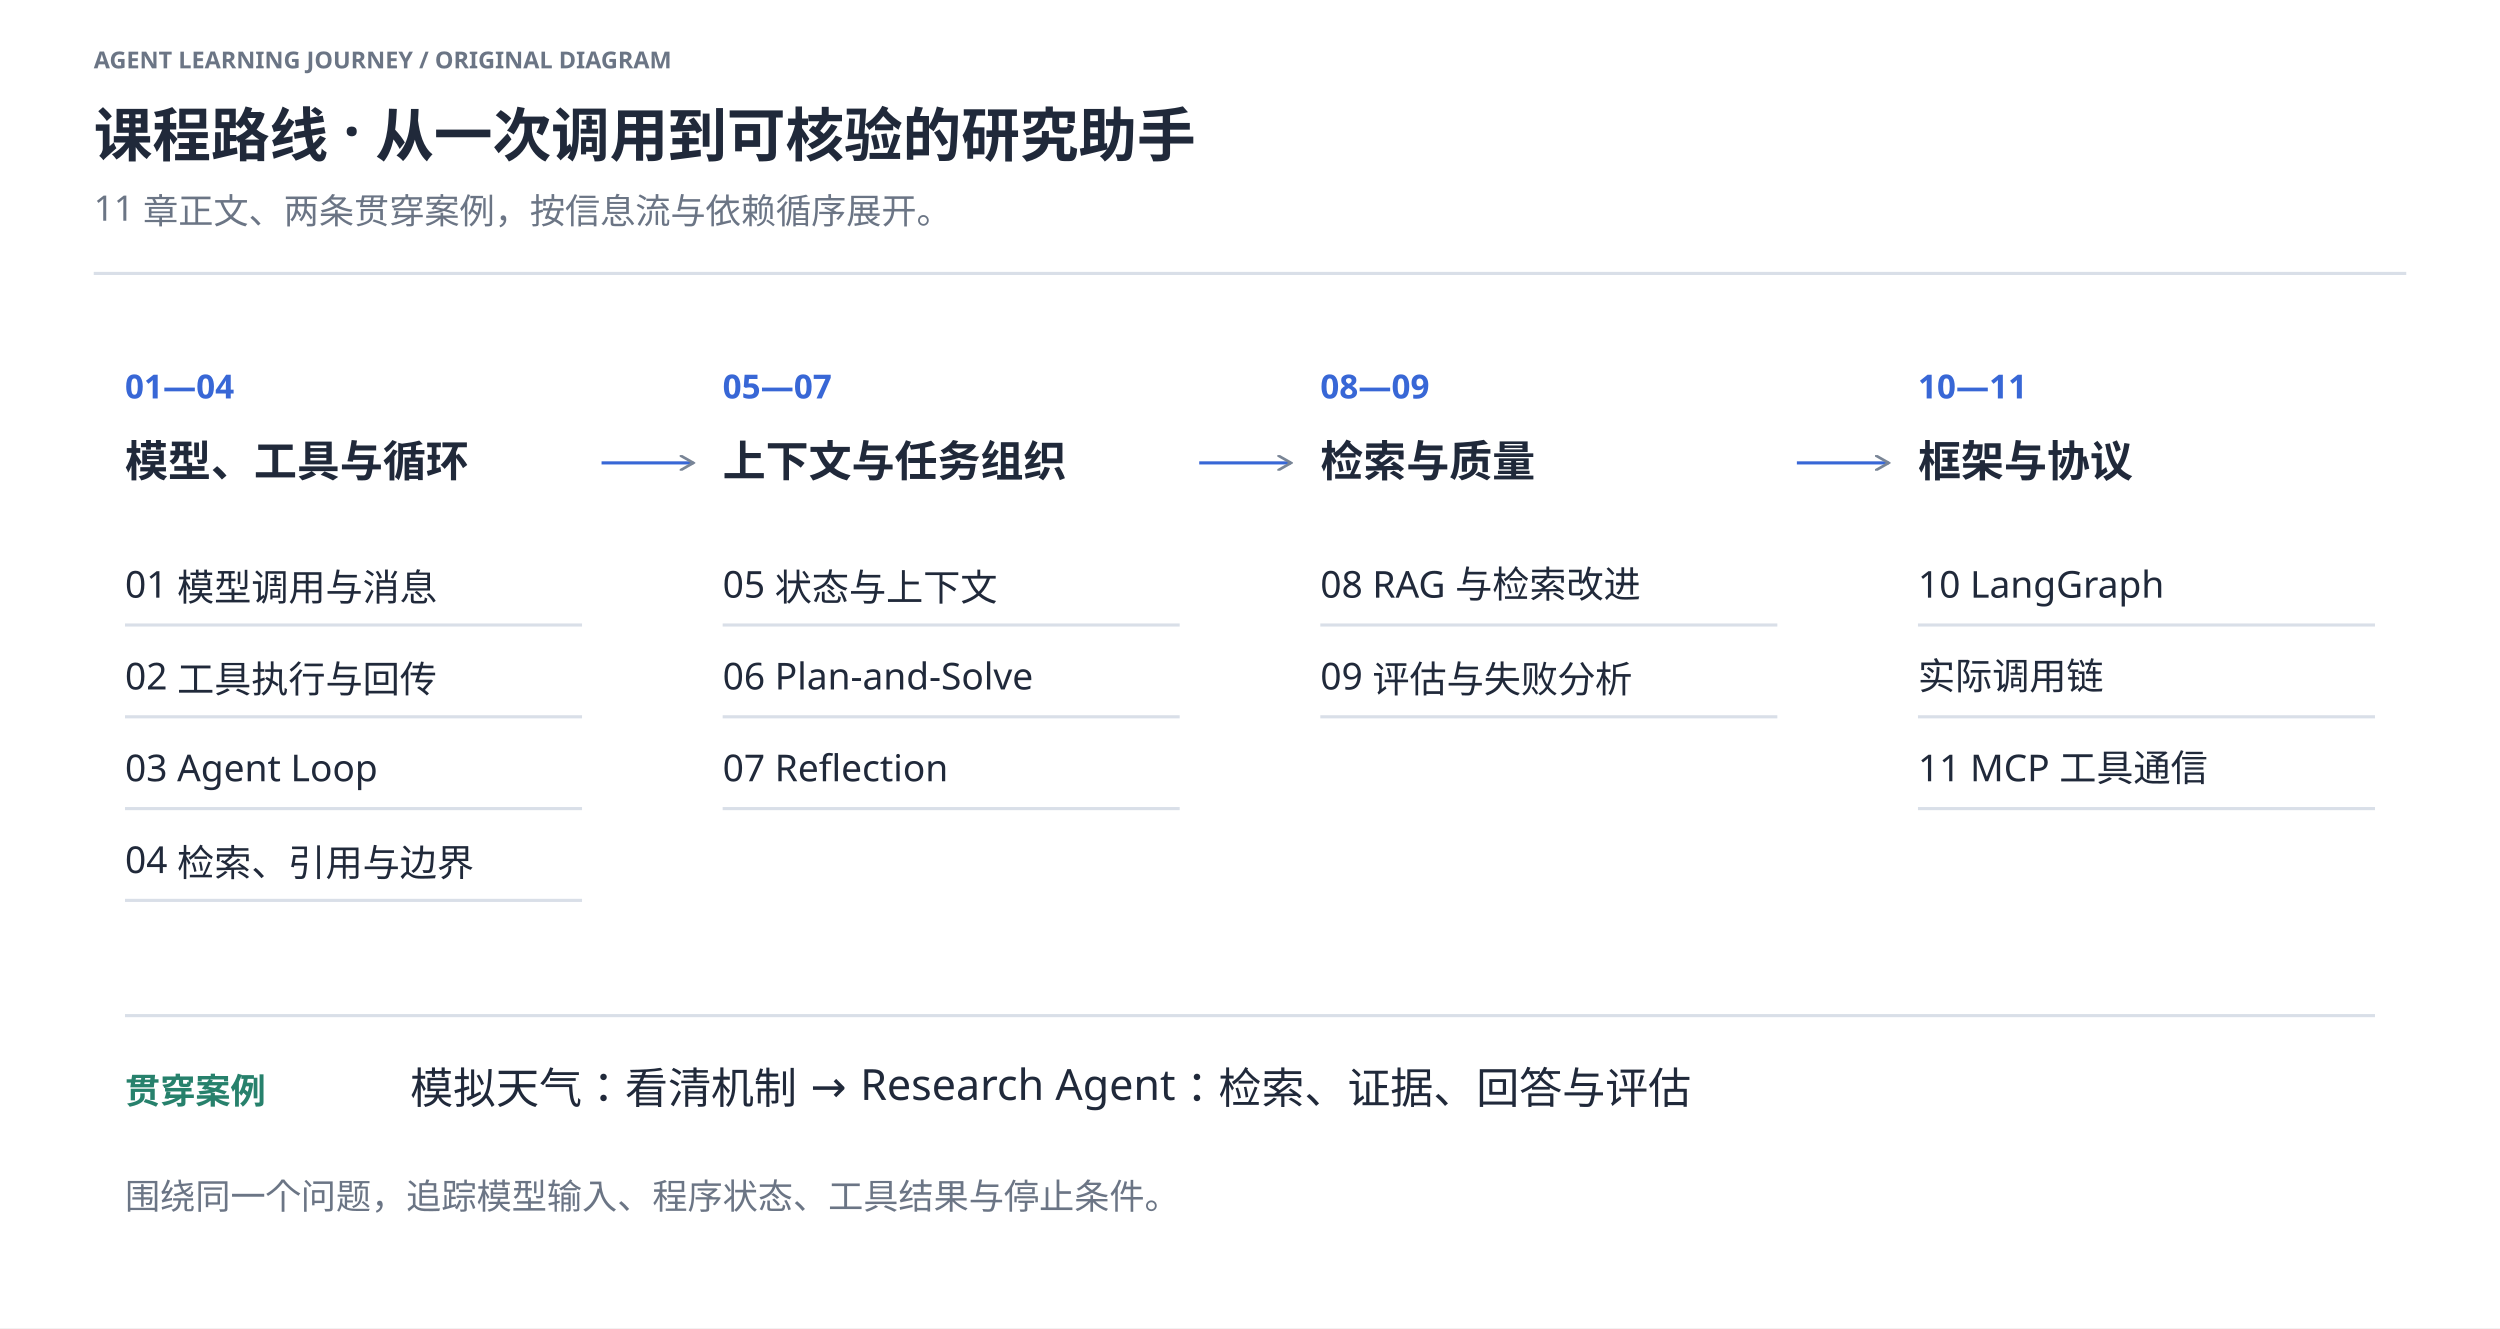
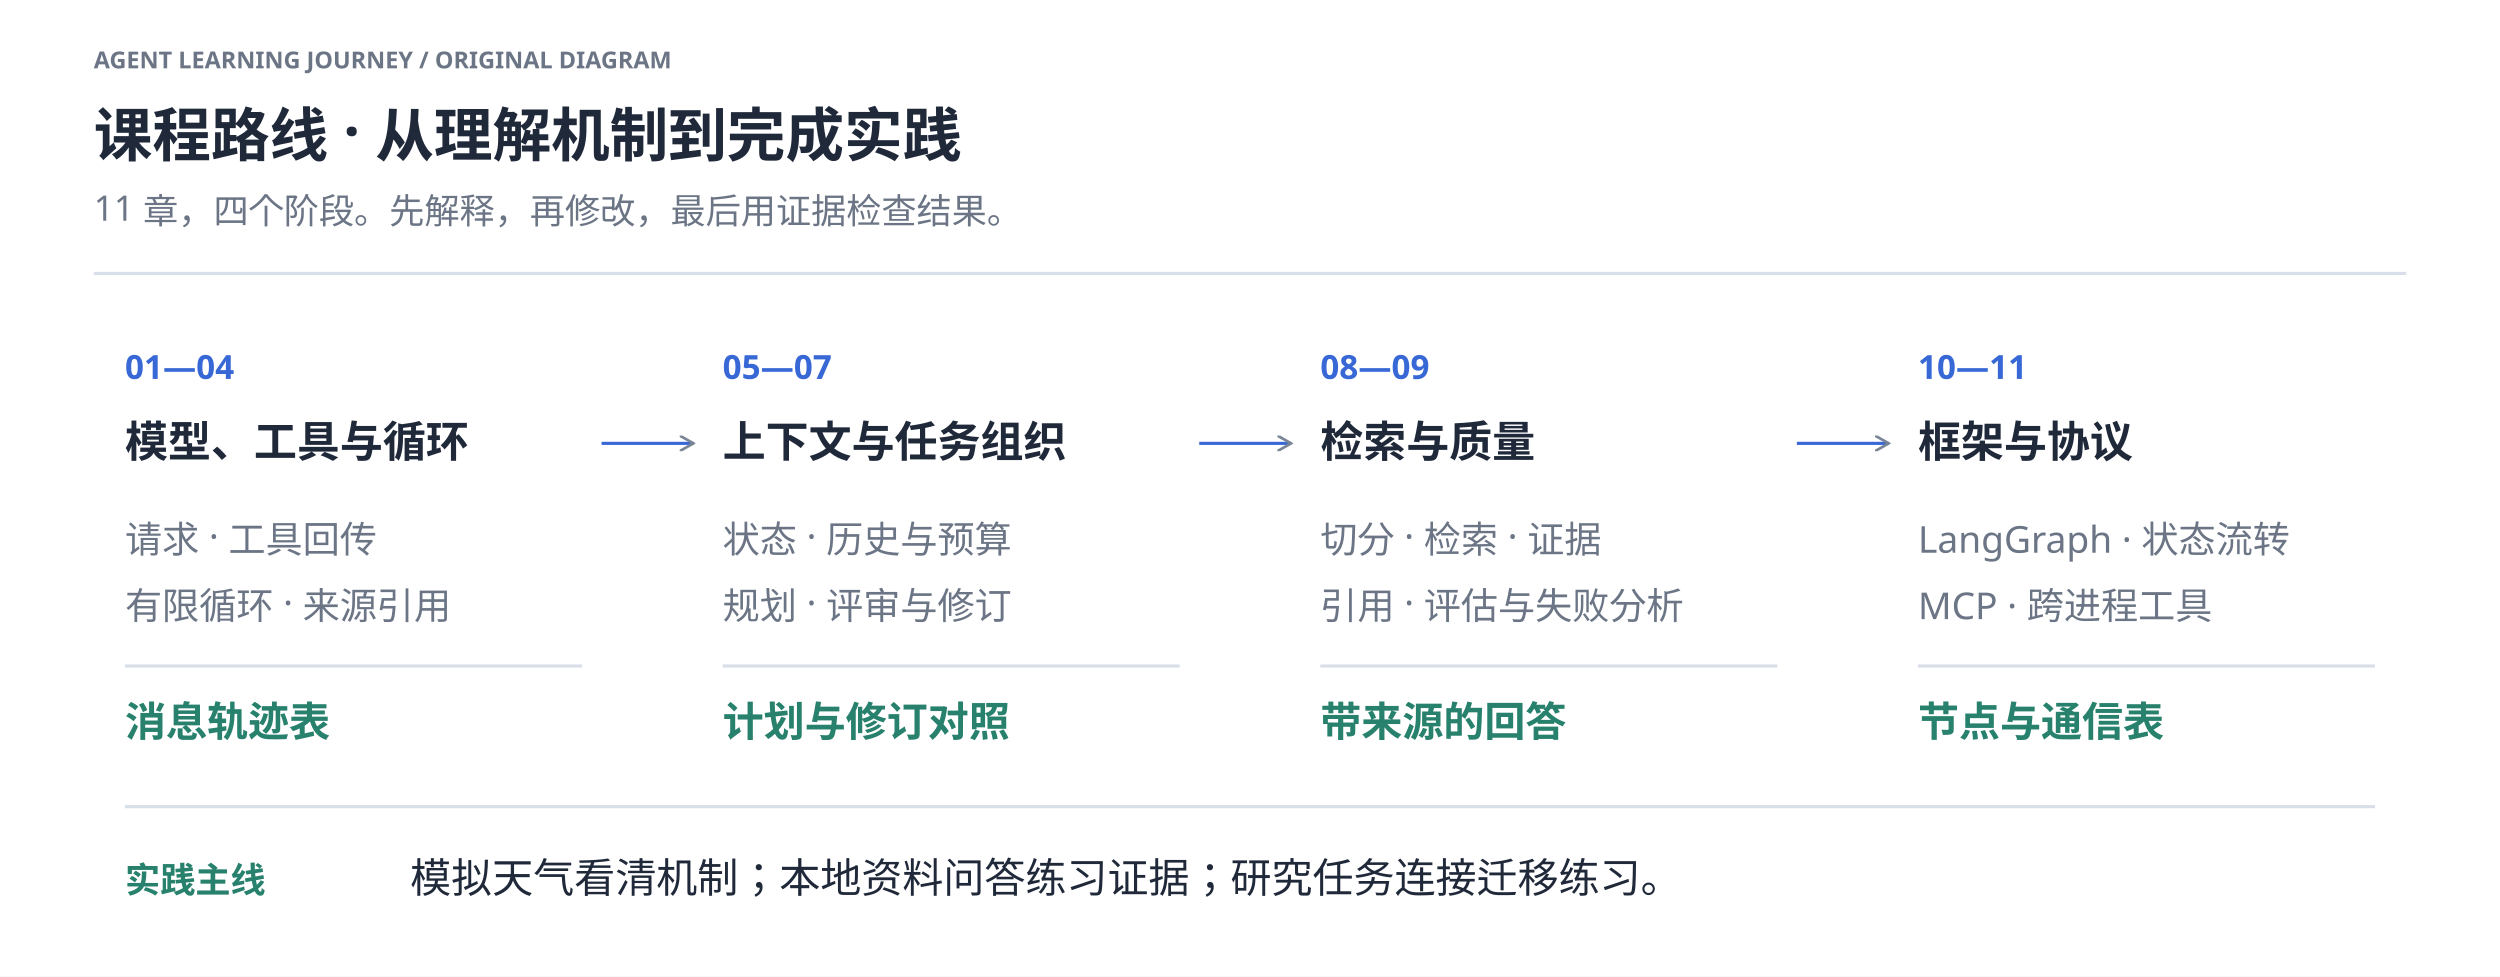
- <svg xmlns="http://www.w3.org/2000/svg" width="1280" height="680" viewBox="0 0 1280 680" role="img" aria-labelledby="title desc">
+ <svg xmlns="http://www.w3.org/2000/svg" width="1280" height="500" viewBox="0 0 1280 500" role="img" aria-labelledby="title desc">
  <defs>
    <marker id="arrow" markerWidth="8" markerHeight="8" refX="7" refY="4" orient="auto" markerUnits="userSpaceOnUse">
      <path d="M0 0L7 4L0 8" fill="none" stroke="#798596" stroke-width="1.4" />
    </marker>
  </defs>
-   <rect width="1280" height="680" fill="white" />
+   <rect width="1280" height="500" fill="white" />
  <g font-family="Segoe UI, Microsoft YaHei, sans-serif">
    <text x="48" y="35" font-size="12" fill="#6B7585" font-weight="600" text-anchor="start">AGENT LEARNING JOURNEY  /  ORIGINAL DIAGRAM</text>
-     <text x="48" y="80" font-size="30" fill="#20293A" font-weight="600" text-anchor="start">课程路线 · 从一次调用到可核验的研究助手</text>
-     <text x="48" y="113" font-size="18" fill="#6B7585" font-weight="400" text-anchor="start">11 章正文、两条贯穿案例，按信息流与依赖循序展开。</text>
+     <text x="48" y="80" font-size="30" fill="#20293A" font-weight="600" text-anchor="start">课程路线 · 从理解机制到完成实践</text>
+     <text x="48" y="113" font-size="18" fill="#6B7585" font-weight="400" text-anchor="start">11 章，四个阶段。先解释，再修改，最后用证据检查结果。</text>
    <path d="M48 140L1232 140" fill="none" stroke="#D9DFE8" stroke-width="1.6" />
-     <text x="64" y="204" font-size="17" fill="#3867D6" font-weight="600" text-anchor="start">01—04</text>
-     <text x="64" y="244" font-size="22" fill="#20293A" font-weight="600" text-anchor="start">模型、工具与循环</text>
-     <text x="64" y="306" font-size="19" fill="#20293A" font-weight="400" text-anchor="start">01  模型调用与消息</text>
-     <path d="M64 320L298 320" fill="none" stroke="#D9DFE8" stroke-width="1.6" />
-     <text x="64" y="353" font-size="19" fill="#20293A" font-weight="400" text-anchor="start">02  工具执行与回传</text>
-     <path d="M64 367L298 367" fill="none" stroke="#D9DFE8" stroke-width="1.6" />
-     <text x="64" y="400" font-size="19" fill="#20293A" font-weight="400" text-anchor="start">03  Agent Loop</text>
-     <path d="M64 414L298 414" fill="none" stroke="#D9DFE8" stroke-width="1.6" />
-     <text x="64" y="447" font-size="19" fill="#20293A" font-weight="400" text-anchor="start">04  检索、引用与边界</text>
-     <path d="M64 461L298 461" fill="none" stroke="#D9DFE8" stroke-width="1.6" />
-     <path d="M308 237L355 237" fill="none" stroke="#3867D6" stroke-width="1.6" marker-end="url(#arrow)" />
-     <text x="370" y="204" font-size="17" fill="#3867D6" font-weight="600" text-anchor="start">05—07</text>
-     <text x="370" y="244" font-size="22" fill="#20293A" font-weight="600" text-anchor="start">上下文与任务组织</text>
-     <text x="370" y="306" font-size="19" fill="#20293A" font-weight="400" text-anchor="start">05  状态与上下文</text>
-     <path d="M370 320L604 320" fill="none" stroke="#D9DFE8" stroke-width="1.6" />
-     <text x="370" y="353" font-size="19" fill="#20293A" font-weight="400" text-anchor="start">06  Plan-and-Solve</text>
-     <path d="M370 367L604 367" fill="none" stroke="#D9DFE8" stroke-width="1.6" />
-     <text x="370" y="400" font-size="19" fill="#20293A" font-weight="400" text-anchor="start">07  Reflection</text>
-     <path d="M370 414L604 414" fill="none" stroke="#D9DFE8" stroke-width="1.6" />
-     <path d="M614 237L661 237" fill="none" stroke="#3867D6" stroke-width="1.6" marker-end="url(#arrow)" />
-     <text x="676" y="204" font-size="17" fill="#3867D6" font-weight="600" text-anchor="start">08—09</text>
-     <text x="676" y="244" font-size="22" fill="#20293A" font-weight="600" text-anchor="start">检索与质量</text>
-     <text x="676" y="306" font-size="19" fill="#20293A" font-weight="400" text-anchor="start">08  RAG 与检索改进</text>
-     <path d="M676 320L910 320" fill="none" stroke="#D9DFE8" stroke-width="1.6" />
-     <text x="676" y="353" font-size="19" fill="#20293A" font-weight="400" text-anchor="start">09  评估与失败分析</text>
-     <path d="M676 367L910 367" fill="none" stroke="#D9DFE8" stroke-width="1.6" />
-     <path d="M920 237L967 237" fill="none" stroke="#3867D6" stroke-width="1.6" marker-end="url(#arrow)" />
-     <text x="982" y="204" font-size="17" fill="#3867D6" font-weight="600" text-anchor="start">10—11</text>
-     <text x="982" y="244" font-size="22" fill="#20293A" font-weight="600" text-anchor="start">框架与协议</text>
-     <text x="982" y="306" font-size="19" fill="#20293A" font-weight="400" text-anchor="start">10  LangGraph</text>
-     <path d="M982 320L1216 320" fill="none" stroke="#D9DFE8" stroke-width="1.6" />
-     <text x="982" y="353" font-size="19" fill="#20293A" font-weight="400" text-anchor="start">       实际调用链</text>
-     <path d="M982 367L1216 367" fill="none" stroke="#D9DFE8" stroke-width="1.6" />
-     <text x="982" y="400" font-size="19" fill="#20293A" font-weight="400" text-anchor="start">11  MCP 工具通信</text>
-     <path d="M982 414L1216 414" fill="none" stroke="#D9DFE8" stroke-width="1.6" />
-     <path d="M64 520L1216 520" fill="none" stroke="#D9DFE8" stroke-width="1.6" />
-     <text x="64" y="565" font-size="18" fill="#27816C" font-weight="600" text-anchor="start">贯穿案例</text>
-     <text x="210" y="565" font-size="22" fill="#20293A" font-weight="400" text-anchor="start">模拟天气：看清机制     →     Research Agent：检索、证据、回答与评估</text>
-     <text x="64" y="619" font-size="18" fill="#6B7585" font-weight="400" text-anchor="start">围绕同一个问题，追踪模型输入、程序状态、工具结果与停止条件。</text>
+     <text x="64" y="194" font-size="17" fill="#3867D6" font-weight="600" text-anchor="start">01—04</text>
+     <text x="64" y="234" font-size="22" fill="#20293A" font-weight="600" text-anchor="start">模型、工具与循环</text>
+     <text x="64" y="283" font-size="19" fill="#6B7585" font-weight="400" text-anchor="start">请求 · 工具回传</text>
+     <text x="64" y="317" font-size="19" fill="#6B7585" font-weight="400" text-anchor="start">有限循环 · 来源引用</text>
+     <path d="M64 341L298 341" fill="none" stroke="#D9DFE8" stroke-width="1.6" />
+     <text x="64" y="377" font-size="21" fill="#27816C" font-weight="600" text-anchor="start">消息轨迹表</text>
+     <path d="M308 227L355 227" fill="none" stroke="#3867D6" stroke-width="1.6" marker-end="url(#arrow)" />
+     <text x="370" y="194" font-size="17" fill="#3867D6" font-weight="600" text-anchor="start">05—07</text>
+     <text x="370" y="234" font-size="22" fill="#20293A" font-weight="600" text-anchor="start">上下文与任务组织</text>
+     <text x="370" y="283" font-size="19" fill="#6B7585" font-weight="400" text-anchor="start">状态 · 历史与预算</text>
+     <text x="370" y="317" font-size="19" fill="#6B7585" font-weight="400" text-anchor="start">规划 · 评审与修订</text>
+     <path d="M370 341L604 341" fill="none" stroke="#D9DFE8" stroke-width="1.6" />
+     <text x="370" y="377" font-size="21" fill="#27816C" font-weight="600" text-anchor="start">计划与修订对照</text>
+     <path d="M614 227L661 227" fill="none" stroke="#3867D6" stroke-width="1.6" marker-end="url(#arrow)" />
+     <text x="676" y="194" font-size="17" fill="#3867D6" font-weight="600" text-anchor="start">08—09</text>
+     <text x="676" y="234" font-size="22" fill="#20293A" font-weight="600" text-anchor="start">检索与质量</text>
+     <text x="676" y="283" font-size="19" fill="#6B7585" font-weight="400" text-anchor="start">切分 · 检索 · 证据</text>
+     <text x="676" y="317" font-size="19" fill="#6B7585" font-weight="400" text-anchor="start">引用 · 评估与失败分析</text>
+     <path d="M676 341L910 341" fill="none" stroke="#D9DFE8" stroke-width="1.6" />
+     <text x="676" y="377" font-size="21" fill="#27816C" font-weight="600" text-anchor="start">带来源的回答</text>
+     <path d="M920 227L967 227" fill="none" stroke="#3867D6" stroke-width="1.6" marker-end="url(#arrow)" />
+     <text x="982" y="194" font-size="17" fill="#3867D6" font-weight="600" text-anchor="start">10—11</text>
+     <text x="982" y="234" font-size="22" fill="#20293A" font-weight="600" text-anchor="start">框架与协议</text>
+     <text x="982" y="283" font-size="19" fill="#6B7585" font-weight="400" text-anchor="start">LangGraph · 状态流转</text>
+     <text x="982" y="317" font-size="19" fill="#6B7585" font-weight="400" text-anchor="start">MCP · 跨进程工具</text>
+     <path d="M982 341L1216 341" fill="none" stroke="#D9DFE8" stroke-width="1.6" />
+     <text x="982" y="377" font-size="21" fill="#27816C" font-weight="600" text-anchor="start">节点与通信表</text>
+     <path d="M64 413L1216 413" fill="none" stroke="#D9DFE8" stroke-width="1.6" />
+     <text x="64" y="457" font-size="18" fill="#27816C" font-weight="600" text-anchor="start">实践主线</text>
+     <text x="210" y="457" font-size="21" fill="#20293A" font-weight="400" text-anchor="start">模拟天气看清机制；本地资料问答练习证据；研究任务连接迁移练习。</text>
  </g>
</svg>
